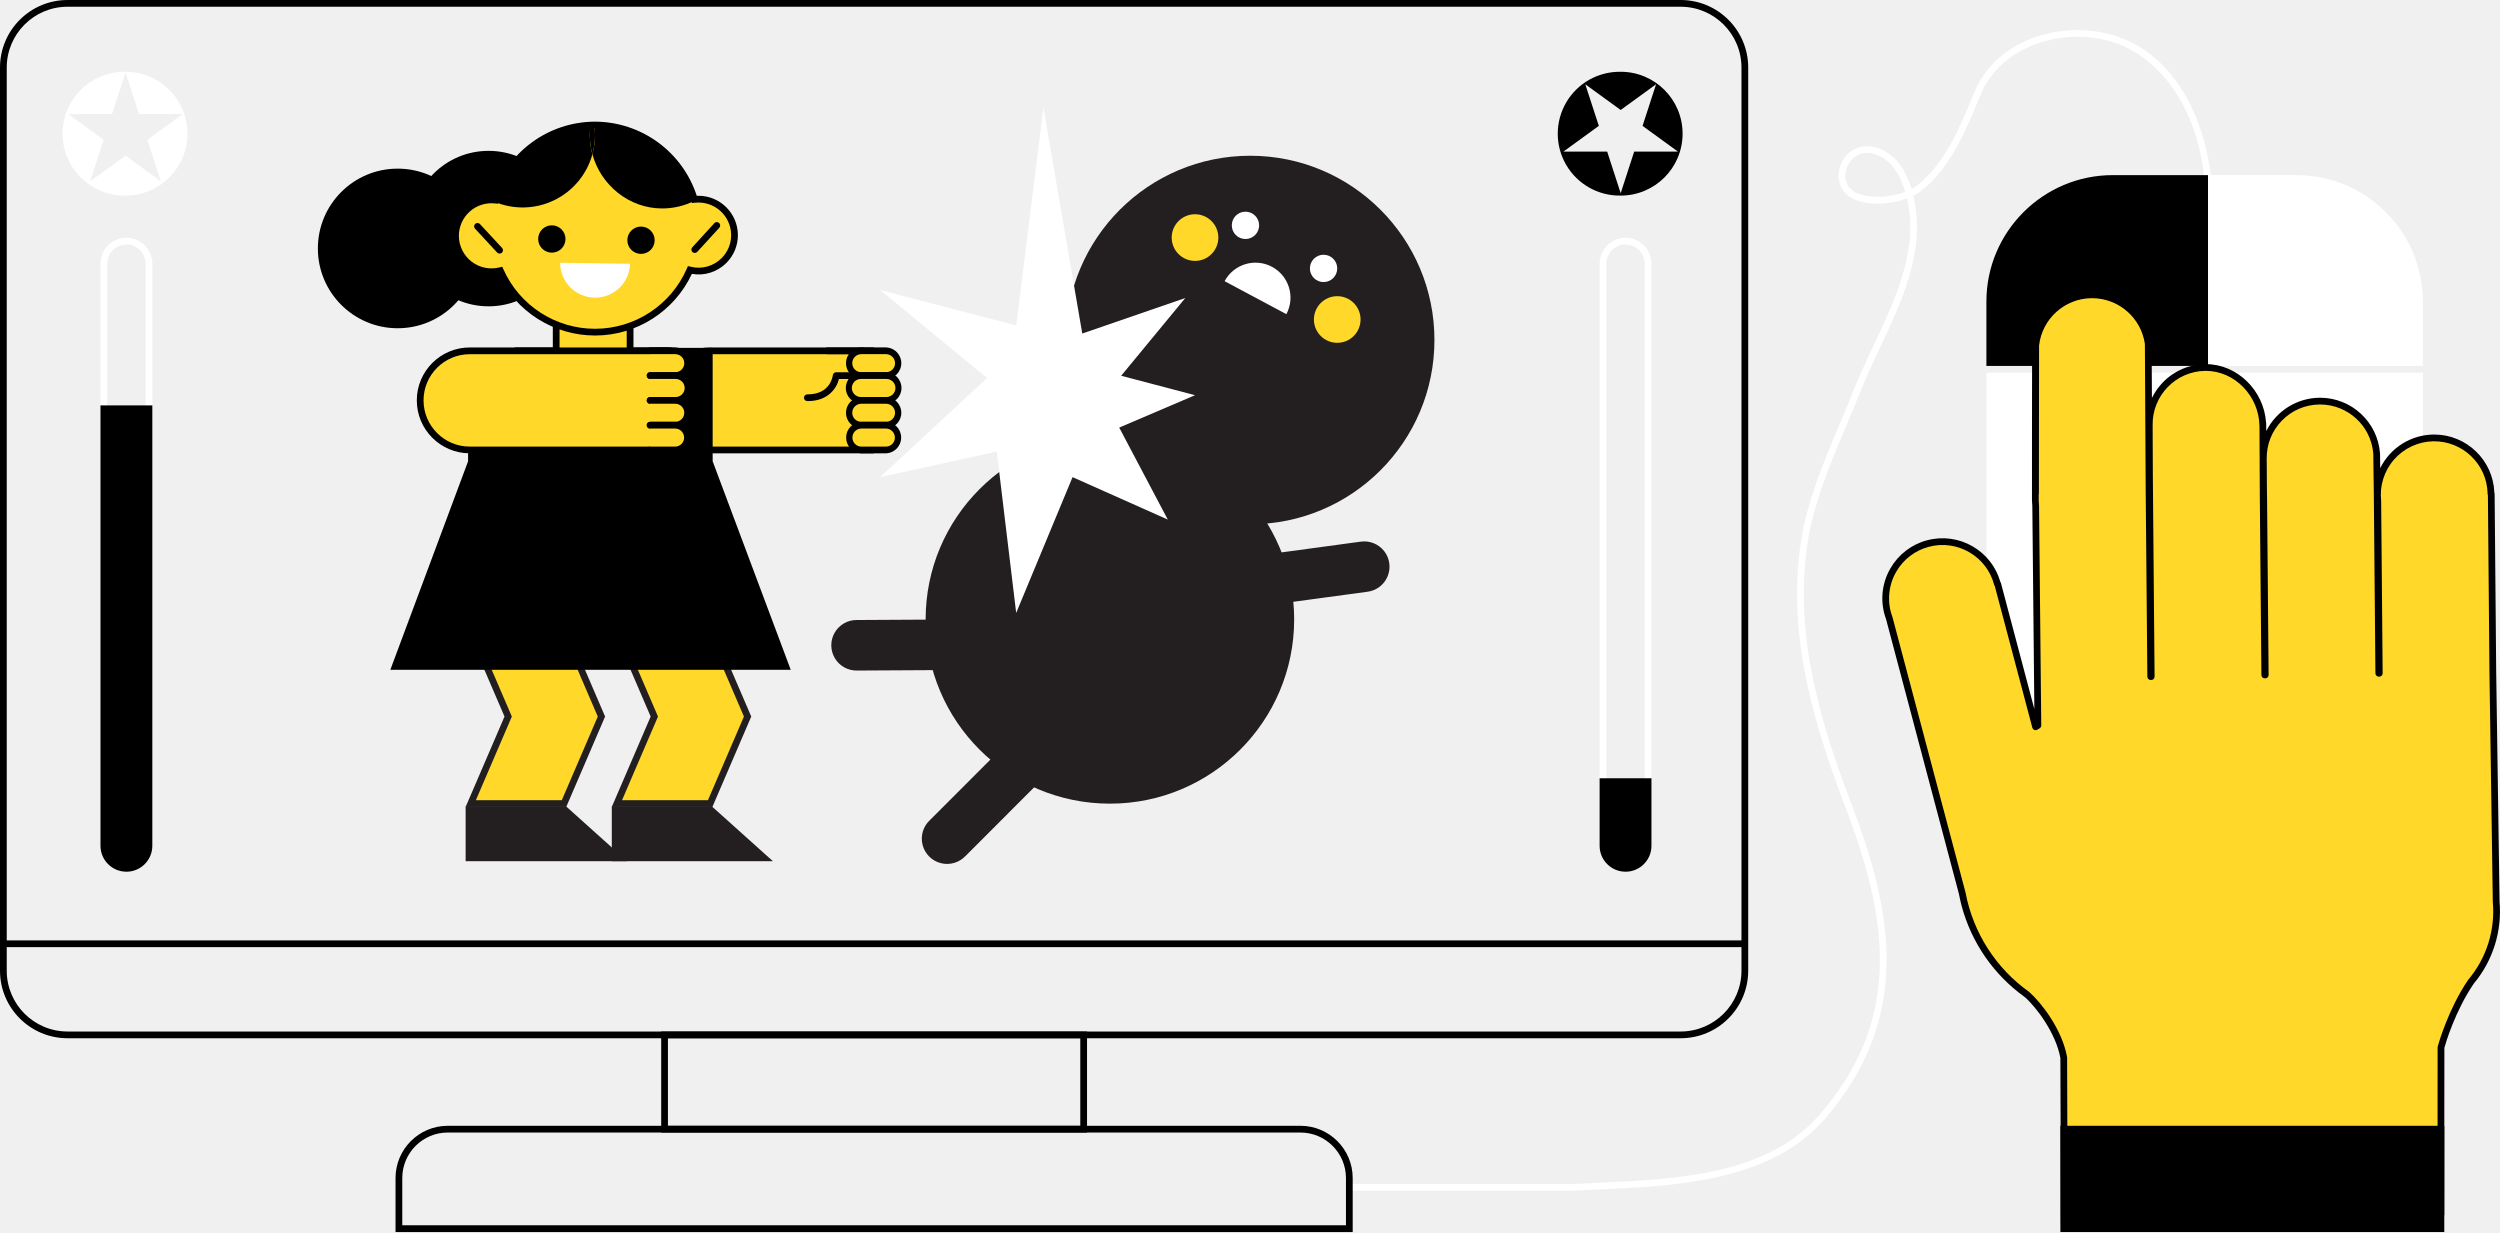
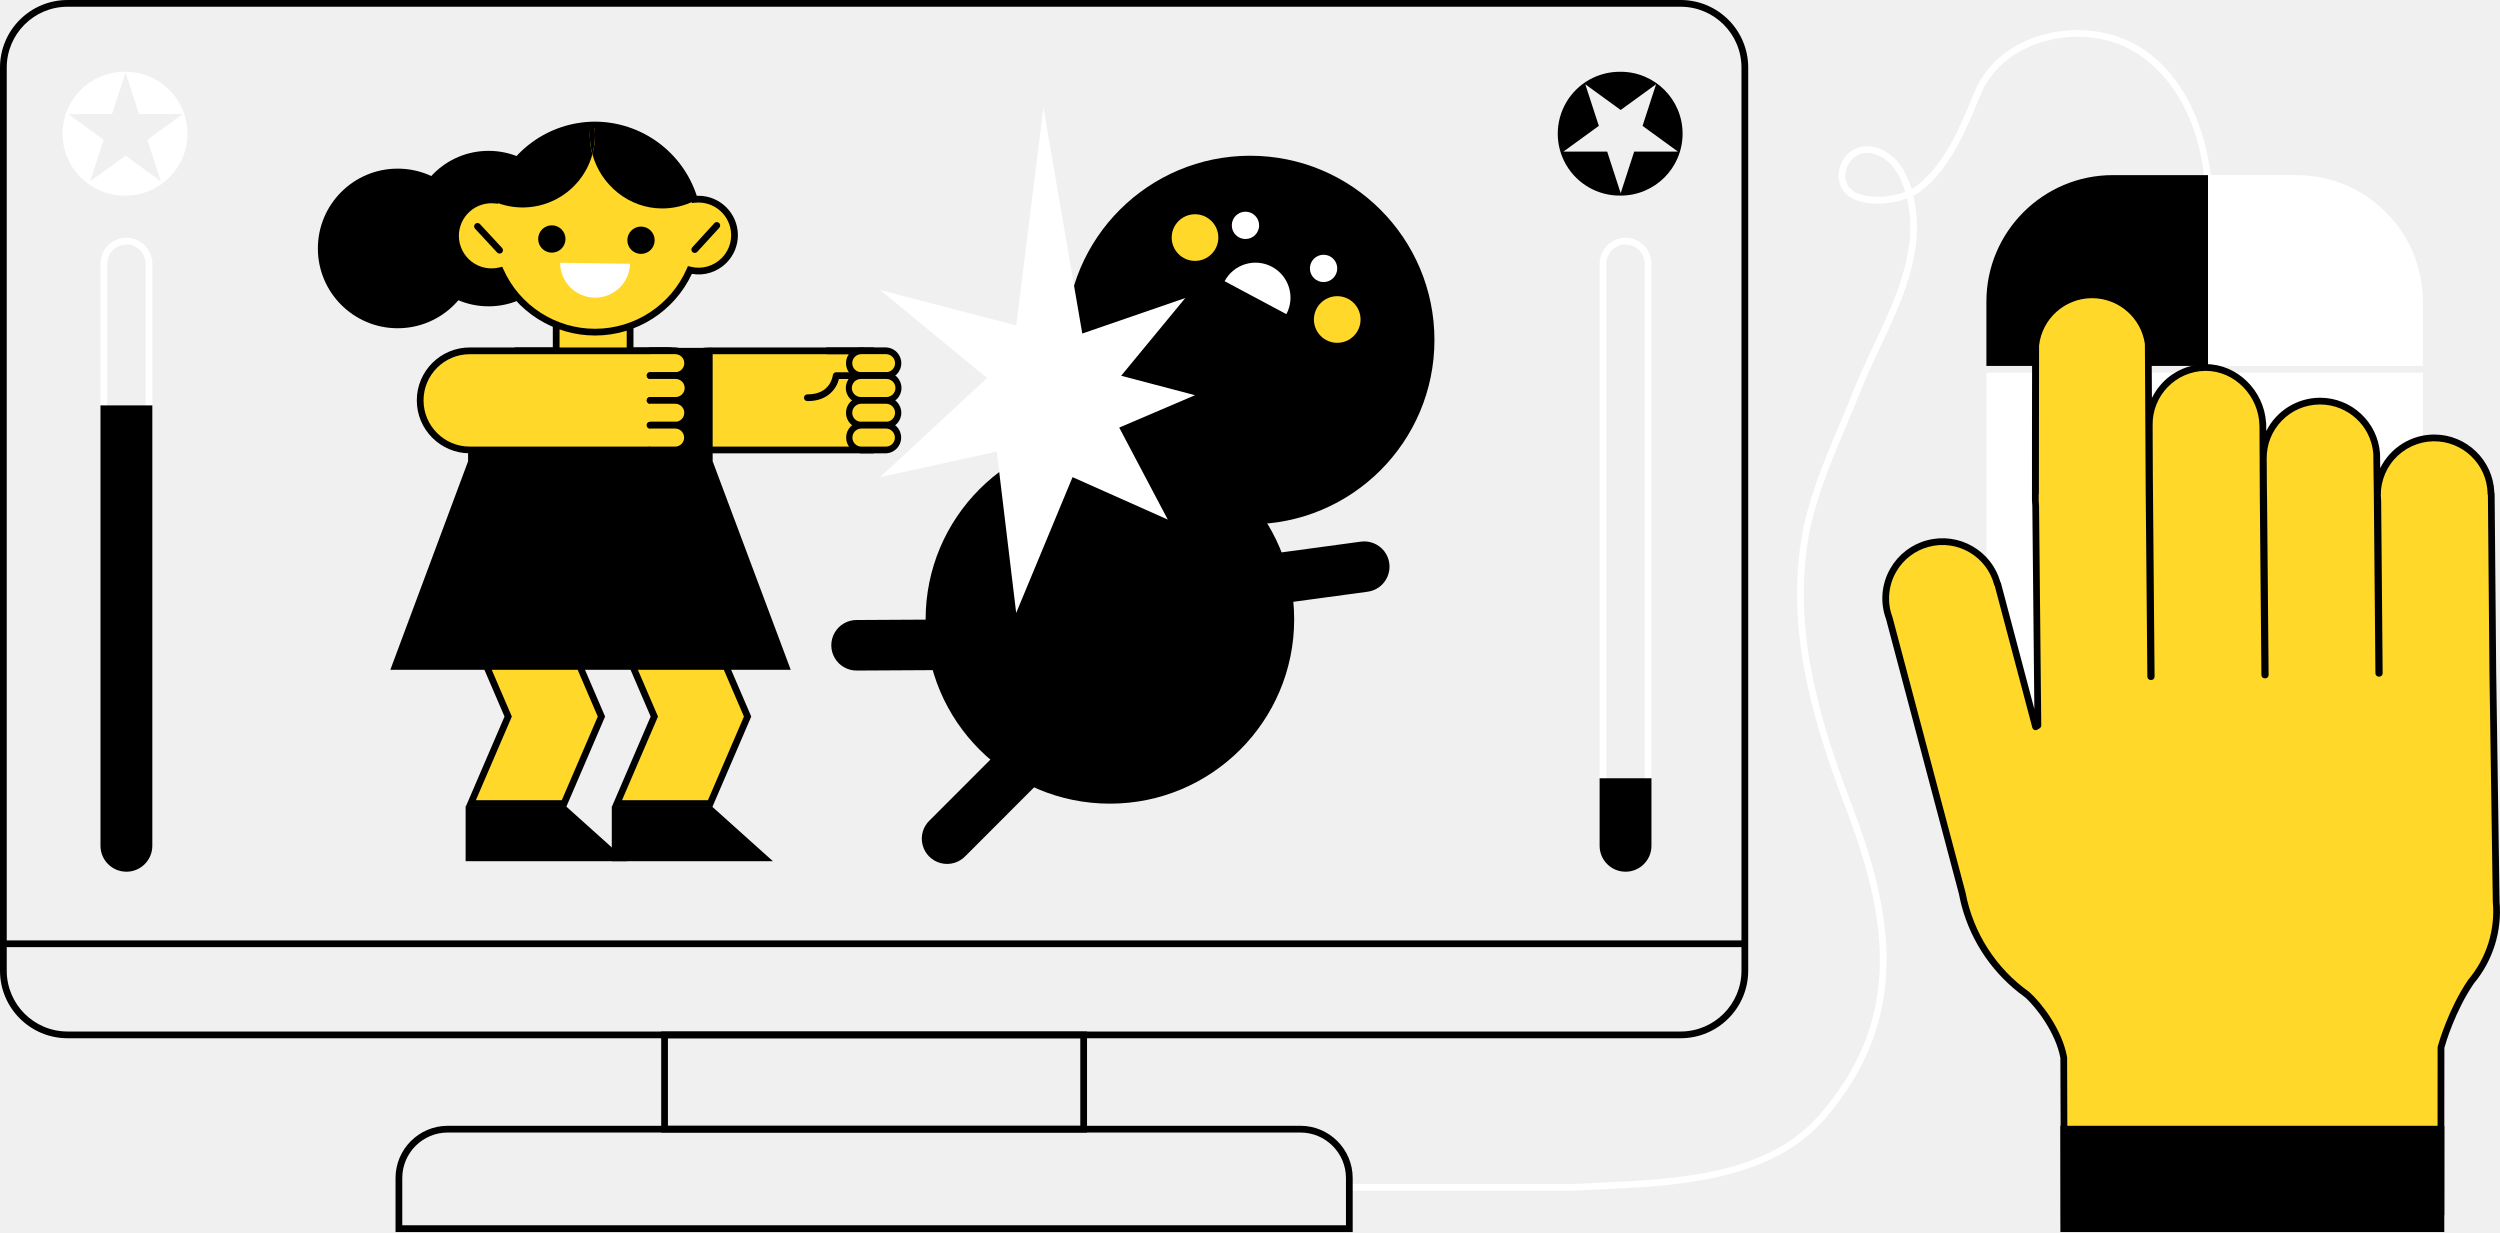
<svg xmlns="http://www.w3.org/2000/svg" width="1483.56" height="731.12" xml:space="preserve">
  <g fill="#FFF">
    <path d="M1308.3 215.16h127.5v-36.24a73 73 0 0 0-73-73h-54.5v109.24z" />
    <path d="M1437.8 217.16h-131.5V103.93h56.5c41.36 0 75 33.64 75 75v38.23zm-127.5-4h123.5v-34.24c0-39.14-31.84-71-71-71h-52.5v105.24z" />
  </g>
  <path fill="#FFF" d="M933.6 706.6H800.72v-4h132.83c4.8-.27 9.64-.49 14.77-.72 46.93-2.12 100.13-4.52 131.27-40.2 23.17-26.56 34.91-55.15 35.9-87.4.8-26.61-5.34-55.63-19.92-94.08-17.6-46.46-35.65-100.86-26.85-158.65 3.68-24.14 13.25-46.82 22.51-68.77a925.88 925.88 0 0 0 8.62-20.9c3.63-9.2 7.94-18.34 12.12-27.19 9.1-19.27 18.5-39.19 21.12-60.73.95-7.77.63-17.32-1.4-26.19-10.13 3.78-23.31 4.26-31.54.41-9.16-4.27-10.52-13.5-7.9-20.28 2.8-7.28 10.73-13.6 21.47-10.27 10.81 3.36 17.24 13.23 20.66 24.55a22.45 22.45 0 0 0 3.32-2.13c16.58-13.02 25.6-35.05 33.58-54.48l.34-.85c6.3-15.35 19.37-27.04 36.83-32.92 16.2-5.46 34.4-5.27 49.92.54 17.06 6.37 31.15 19.67 40.76 38.44 8.01 15.66 12.91 35.2 13.8 55.02l-4 .18c-2.35-52.83-28.39-81.08-51.96-89.9-14.68-5.48-31.9-5.66-47.24-.5-16.34 5.51-28.56 16.4-34.4 30.66l-.35.84c-8.16 19.9-17.4 42.45-34.81 56.11a28 28 0 0 1-4.73 2.95 84.4 84.4 0 0 1 1.62 28.3c-2.7 22.18-12.24 42.4-21.48 61.96-4.14 8.78-8.43 17.87-12 26.95-2.77 7.03-5.77 14.13-8.66 21-9.17 21.7-18.64 44.16-22.25 67.8-8.65 56.83 9.22 110.65 26.65 156.63 22.83 60.24 36.61 124.41-16.71 185.53-32.27 36.97-88.73 39.52-134.1 41.57-5.15.23-10 .45-14.8.7l-.1.01zm174.48-615.85c-6 0-10.35 4.05-12.1 8.59-2.04 5.26-1.01 12.01 5.86 15.22 7.22 3.37 19.66 2.78 28.83-.7-3.12-10.56-8.9-19.54-18.14-22.4-1.56-.5-3.05-.71-4.45-.71z" />
  <g fill="#FFF">
    <path d="M1435.8 223.16v249.9a73 73 0 0 1-73 73h-109.02a73 73 0 0 1-73-73v-249.9h255.03z" />
    <path d="M1362.8 548.07h-109.02c-41.35 0-75-33.65-75-75v-251.9h259.03v251.9c0 41.35-33.65 75-75 75zm-180.02-322.9v247.9c0 39.15 31.85 71 71 71h109.03c39.15 0 71-31.85 71-71v-247.9h-251.03z" />
  </g>
  <path d="M1308.3 215.16h-127.52v-36.24a73 73 0 0 1 73-73h54.51v109.24z" />
  <path d="M1310.3 217.16h-131.52v-38.24c0-41.35 33.65-75 75-75h56.51v113.24zm-127.52-4h123.51V107.93h-52.5c-39.16 0-71 31.85-71 71v34.23z" />
  <path fill="#FFD829" d="m1225 727.1-.32-99.46c-2.67-15.04-14.13-30.77-21.89-37.53a95.07 95.07 0 0 1-38.33-59.92l-43.35-163.43a33.69 33.69 0 1 1 64.2-20.22l.16-.06 22.48 84.8 1.38-.8-1.31-130.3a37.3 37.3 0 0 1-.2-3.15c-.01-1.07 0-90 .08-91.05l.02 86.8.11-87.9a33.7 33.7 0 0 1 32.95-29.93 33.68 33.68 0 0 1 33.84 28.95l.48 87.88 1 109.75h.27l-.87-102.34c-.12-1.03-.27-45.84-.28-46.92a33.7 33.7 0 0 1 33.2-34.18c18.61-.26 33.91 16 34.2 34.6v-1.36l.2 43.76.94 105.46.29-.01-.9-102.34c-.1-1.04-.21-24.91-.23-25.98a33.67 33.67 0 0 1 67.24-3.1l.3 22.82.97 107.6h.28l-.89-102.34a33.71 33.71 0 1 1 67.19-4.14v.04h.16l.93 105.45 1.11 75.91.88 60.69a64.51 64.51 0 0 1-14.94 47.4c-11.9 17.5-17.53 37.93-17.81 38.95l-.06 99.59" />
  <path d="m1223 727.1-.32-99.28c-2.64-14.48-13.9-29.8-21.13-36.14a97.58 97.58 0 0 1-37.52-54.28 96.3 96.3 0 0 1-1.52-6.77l-43.3-163.28a35.42 35.42 0 0 1 2.66-30.15 35.48 35.48 0 0 1 21.7-16.58 35.45 35.45 0 0 1 27.09 3.64 35.45 35.45 0 0 1 16.37 20.97c.17.21.3.47.37.74l19.83 74.8-1.2-120.48a38.95 38.95 0 0 1-.21-3.22c0-.78 0-86.4.08-91.05v-.19a2 2 0 0 1 .13-.56v-.4l.01-.21a35.73 35.73 0 0 1 35.43-31.72 35.74 35.74 0 0 1 35.35 30.95l.18 32.28a35.8 35.8 0 0 1 6.51-9.26 35.44 35.44 0 0 1 25.54-10.82c18.54 0 34.43 15.6 35.69 34.7a2 2 0 0 1 .08.53l.02 4.5a35.83 35.83 0 0 1 31.98-19.8 35.71 35.71 0 0 1 35.55 33.08l.11 8.72a35.75 35.75 0 0 1 32.04-19.96c19.2 0 35 15.27 35.68 34.43a2 2 0 0 1 .17.8l.93 105.44 2 136.51a66.9 66.9 0 0 1-15.35 48.72c-10.94 16.12-16.54 34.94-17.4 38.01l-.07 99.32h-4l.06-99.6c0-.18.03-.36.08-.53.62-2.26 6.42-22.38 18.07-39.53a62.89 62.89 0 0 0 14.6-46.25l-1.99-136.6-.92-104.67a2.01 2.01 0 0 1-.17-.98 31.74 31.74 0 0 0-32.16-31.06 31.75 31.75 0 0 0-31.02 35.32l.89 102.33a2 2 0 0 1-2 2.02h-.32a2 2 0 0 1-1.97-1.98l-.96-107.6-.3-22.75a31.7 31.7 0 0 0-31.55-29.18h-.46c-8.47.12-16.38 3.54-22.28 9.61s-9.08 14.08-8.96 22.55l.03 3.8c.03 6.26.12 20.96.2 22.02v.17l.9 102.34a2 2 0 0 1-1.96 2.02h-.28a2 2 0 0 1-2.04-1.98l-.94-105.45-.2-42.23-.02-.15c-.26-17.79-14.76-32.64-31.75-32.64h-.4a31.46 31.46 0 0 0-22.28 9.6 31.49 31.49 0 0 0-8.95 22.55l.02 5.9c.04 10.8.15 39.48.24 40.88v.15l.89 102.34a2 2 0 0 1-2 2.02h-.29a2 2 0 0 1-2-1.98l-.98-109.75-.49-87.76a31.73 31.73 0 0 0-31.35-27.1h-.46a31.72 31.72 0 0 0-30.98 28.05l-.1 87.78c0 .22-.04.44-.11.64v3.6a35.67 35.67 0 0 0 .2 3.15l1.31 130.3a2 2 0 0 1-.97 1.73l-.53.31-.82.49a2 2 0 0 1-2.98-1.2l-22.28-84.01a1.99 1.99 0 0 1-.38-.78 31.48 31.48 0 0 0-14.72-19.28 31.49 31.49 0 0 0-24.04-3.23 31.5 31.5 0 0 0-19.29 14.72 31.46 31.46 0 0 0-2.27 27.03l43.35 163.43.03.14a93.58 93.58 0 0 0 37.68 58.79c7.17 6.25 19.62 22.28 22.54 38.69.02.11.03.23.03.34l.31 99.45-4 .02zM997.37 616.12H40.07A40.1 40.1 0 0 1 0 576.05V40.06A40.1 40.1 0 0 1 40.06 0h957.31a40.1 40.1 0 0 1 40.06 40.06v536a40.1 40.1 0 0 1-40.06 40.06zM40.07 4A36.1 36.1 0 0 0 4 40.06v536a36.1 36.1 0 0 0 36.06 36.06h957.31a36.1 36.1 0 0 0 36.06-36.07V40.06A36.1 36.1 0 0 0 997.37 4H40.07z" />
  <path fill="#FFD829" d="M373.91 208.19v-18.27h-43.85v18.27h-22.69v69.39h87.59v-69.39z" />
  <path d="M396.96 279.58h-91.59v-73.4h22.68v-18.26h47.86v18.27h21.05v73.4zm-87.59-4h83.6v-65.4H371.9v-18.26h-39.85v18.27h-22.69v65.4z" />
-   <circle fill="#231F20" cx="658.64" cy="367.56" r="109.35" />
-   <path fill="#231F20" d="M572.99 507.91a15 15 0 1 1-21.2-21.2l45.53-45.54a15 15 0 0 1 21.2 21.2L573 507.92zm-64.22-109.99a15 15 0 1 1-.17-29.99l64.4-.36a15 15 0 1 1 .17 29.99l-64.4.36zm238.67-38.08a15 15 0 1 1-4.03-29.72l63.81-8.65a15 15 0 1 1 4.03 29.72l-63.81 8.65z" />
-   <circle fill="#231F20" cx="741.88" cy="201.77" r="109.35" />
+   <circle fill="#000000" cx="658.64" cy="367.56" r="109.35" />
+   <path fill="#000000" d="M572.99 507.91a15 15 0 1 1-21.2-21.2l45.53-45.54a15 15 0 0 1 21.2 21.2L573 507.92zm-64.22-109.99a15 15 0 1 1-.17-29.99l64.4-.36a15 15 0 1 1 .17 29.99l-64.4.36zm238.67-38.08a15 15 0 1 1-4.03-29.72l63.81-8.65a15 15 0 1 1 4.03 29.72l-63.81 8.65z" />
+   <circle fill="#000000" cx="741.88" cy="201.77" r="109.35" />
  <circle fill="#FFF" cx="785.44" cy="159.28" r="8.11" />
  <circle fill="#FFF" cx="739.09" cy="133.73" r="8.11" />
  <path fill="#FFF" d="M763.36 186.43a20.77 20.77 0 0 0-36.65-19.57l36.64 19.56z" />
  <circle fill="#FFD829" cx="709.15" cy="140.98" r="13.84" />
  <circle fill="#FFD829" cx="793.55" cy="189.6" r="13.84" />
  <path fill="#FFD829" d="M421.37 208.19a29.41 29.41 0 1 0 0 58.82h95.16v-58.82h-95.16z" />
  <path d="M518.53 269h-97.16c-17.32 0-31.4-14.08-31.4-31.4s14.08-31.41 31.4-31.41h97.16V269zm-97.16-58.81c-15.11 0-27.4 12.3-27.4 27.4s12.29 27.42 27.4 27.42h93.16v-54.82h-93.16z" />
  <path d="M479.38 238.02h-.31a2 2 0 0 1 .04-4h.27c13.45 0 14.78-10.87 14.83-11.34a2 2 0 0 1 2-1.78h15.15a5.36 5.36 0 0 0 0-10.71h-20.44a2 2 0 0 1 0-4h20.44a9.37 9.37 0 0 1 0 18.71h-13.5c-1.32 5.35-6.33 13.12-18.49 13.12z" />
  <circle cx="235.99" cy="147.43" r="47.36" />
  <circle cx="289.92" cy="135.65" r="46.13" />
  <path fill="#FFD829" d="m279.36 476.85 22.2-51.63-22.2-51.65h55.34l22.21 51.65-22.21 51.63z" />
-   <path fill="#231F20" d="m333.38 375.57 21.35 49.65-21.35 49.63h-50.99l20.67-48.05.68-1.58-.68-1.58-20.67-48.07h50.99m2.63-4h-59.7l23.08 53.65-23.07 53.63h59.7l23.06-53.63-23.07-53.65z" />
+   <path fill="#000000" d="m333.38 375.57 21.35 49.65-21.35 49.63h-50.99l20.67-48.05.68-1.58-.68-1.58-20.67-48.07h50.99m2.63-4h-59.7l23.08 53.65-23.07 53.63h59.7l23.06-53.63-23.07-53.65z" />
  <path fill="#FFD829" d="m366.09 476.85 22.21-51.63-22.21-51.65h55.34l22.21 51.65-22.21 51.63z" />
-   <path fill="#231F20" d="m420.11 375.57 21.35 49.65-21.35 49.63h-50.98l20.66-48.05.68-1.58-.68-1.58-20.67-48.07h51m2.63-4h-59.7l23.07 53.65-23.07 53.63h59.7l23.06-53.63-23.06-53.65z" />
+   <path fill="#000000" d="m420.11 375.57 21.35 49.65-21.35 49.63h-50.98l20.66-48.05.68-1.58-.68-1.58-20.67-48.07h51m2.63-4h-59.7l23.07 53.65-23.07 53.63h59.7l23.06-53.63-23.06-53.65z" />
  <path fill="#FFD829" d="M291.56 118.6c.82 0 1.62.05 2.42.13a61.48 61.48 0 0 1 118.07-.4 21.34 21.34 0 1 1-2.64 41.9 61.46 61.46 0 0 1-112.5.4A21.36 21.36 0 0 1 270.29 140a21.34 21.34 0 0 1 21.27-21.4z" />
  <path d="M353.07 199.1a63.55 63.55 0 0 1-57.31-36.19 23.4 23.4 0 0 1-27.47-22.9 23.37 23.37 0 0 1 24.23-23.39 63.77 63.77 0 0 1 60.34-44.43h.21a63.8 63.8 0 0 1 60.42 44.02l.97-.03a23.4 23.4 0 0 1 23.42 23.26 23.21 23.21 0 0 1-6.78 16.53 23.16 23.16 0 0 1-20.53 6.55 63.5 63.5 0 0 1-57.28 36.59h-.22zm-55.02-40.83.68 1.54a59.54 59.54 0 0 0 54.34 35.3h.2a59.5 59.5 0 0 0 54.3-35.67l.68-1.55 1.63.4a19.25 19.25 0 0 0 18.38-5.15 19.21 19.21 0 0 0 5.62-13.69 19.37 19.37 0 0 0-21.6-19.13l-1.67.2-.48-1.63a59.76 59.76 0 0 0-57.06-42.7h-.2a59.73 59.73 0 0 0-56.97 43.1l-.46 1.61-1.68-.18A19.37 19.37 0 0 0 272.3 140a19.37 19.37 0 0 0 24.12 18.68l1.64-.41z" />
  <path fill="#FFD829" d="m425.33 133.84-13.03 14.27" />
  <path d="M412.3 150.11a2 2 0 0 1-1.48-3.35l13.04-14.27a2 2 0 1 1 2.95 2.7l-13.04 14.27a2 2 0 0 1-1.48.65z" />
  <path fill="#FFD829" d="m283.35 134.32 13.14 14.18" />
  <path d="M296.49 150.5a2 2 0 0 1-1.47-.64l-13.14-14.18a2 2 0 0 1 2.94-2.72l13.13 14.19a2 2 0 0 1-1.46 3.35z" />
  <circle cx="380.39" cy="142.56" r="8.11" />
  <circle cx="327.47" cy="141.82" r="8.11" />
  <path fill="#FFF" d="M332.38 155.93a20.77 20.77 0 0 0 41.53.58l-41.53-.58z" />
  <path d="M422.91 273.74v-67.31h-32.3v58.31h-80.55v-57.9h-32.29v66.9l-46.14 123.73h237.61zM351.55 91.56a42.98 42.98 0 0 1-1-18.17 61.48 61.48 0 0 0-57.01 46.39 42.95 42.95 0 0 0 58-28.21z" />
  <path d="M353.14 73.33h-.6a43.28 43.28 0 0 1-1 18.23c5 18.18 21.64 32.14 41.4 32.14a42.8 42.8 0 0 0 19.46-4.66c-7.16-26.01-30.97-45.71-59.25-45.71z" />
  <path d="M350 80.17c0 3.95.55 7.76 1.55 11.4a42.94 42.94 0 0 0 .99-18.23c-.67 0-1.33.02-2 .05a43.36 43.36 0 0 0-.53 6.78z" />
  <path fill="#FFD829" d="M278.76 208.19a29.41 29.41 0 1 0 0 58.82h118.28v-58.82H278.75z" />
  <path d="M399.04 269H278.75c-17.32 0-31.41-14.08-31.41-31.4s14.09-31.41 31.4-31.41h120.29V269zm-120.29-58.8c-15.11 0-27.41 12.3-27.41 27.4s12.3 27.42 27.4 27.42h116.29V210.2H278.75z" />
  <path fill="#FFF" d="m603.03 193.14 16.15-129.33 23.07 134.12 61.13-21.08-38.06 46.14 43.83 11.53-44.98 19.22 28.83 54.6-56.52-25.19-33.45 80.56-11.53-95.74-69.21 15.18 63.44-58.82-63.44-52.25z" />
-   <path fill="#231F20" d="M372.16 511.06h-95.84v-32.49h59.66z" />
-   <path fill="#231F20" d="M458.66 511.06h-95.61v-32.49h59.43z" />
+   <path fill="#000000" d="M372.16 511.06h-95.84v-32.49h59.66z" />
+   <path fill="#000000" d="M458.66 511.06h-95.61v-32.49h59.43z" />
  <path fill="#FFD829" d="M526.02 208.17h-15.16a7.36 7.36 0 1 0 0 14.71h15.16a7.36 7.36 0 0 0 0-14.71z" />
  <path d="M526.02 224.88h-15.15a9.37 9.37 0 0 1 0-18.71h15.15a9.37 9.37 0 0 1 0 18.71zm-15.15-14.71a5.36 5.36 0 0 0 0 10.71h15.15a5.36 5.36 0 0 0 0-10.71h-15.15z" />
  <path fill="#FFD829" d="M526.02 222.88h-15.16a7.36 7.36 0 0 0 0 14.72h15.16a7.36 7.36 0 0 0 0-14.72z" />
  <path d="M526.02 239.6h-15.15a9.37 9.37 0 0 1 0-18.72h15.15a9.37 9.37 0 0 1 0 18.72zm-15.15-14.72a5.36 5.36 0 0 0 0 10.72h15.15a5.36 5.36 0 0 0 0-10.72h-15.15z" />
  <path fill="#FFD829" d="M526.02 237.6h-15.16a7.36 7.36 0 0 0 0 14.71h15.16a7.36 7.36 0 0 0 0-14.71z" />
  <path d="M526.02 254.31h-15.15a9.37 9.37 0 0 1 0-18.71h15.15a9.37 9.37 0 0 1 0 18.71zm-15.15-14.71a5.36 5.36 0 0 0 0 10.71h15.15a5.36 5.36 0 0 0 0-10.71h-15.15z" />
  <path fill="#FFD829" d="M526.02 252.31h-15.16a7.36 7.36 0 1 0 0 14.71h15.16a7.36 7.36 0 0 0 0-14.7z" />
  <path d="M526.02 269.02h-15.15a9.37 9.37 0 0 1 0-18.7h15.15a9.37 9.37 0 0 1 0 18.7zm-15.15-14.7a5.36 5.36 0 0 0 0 10.7h15.15a5.36 5.36 0 0 0 0-10.7h-15.15zm134.2 417.75h-252.7v-59.95h252.7v59.95zm-248.7-4h244.7v-51.95h-244.7v51.95z" />
  <path fill="#FFF" d="M75.01 517.3a15.4 15.4 0 0 1-15.39-15.38V156.5a15.4 15.4 0 0 1 15.4-15.4 15.4 15.4 0 0 1 15.38 15.4v345.42a15.4 15.4 0 0 1-15.39 15.39zm0-372.2a11.4 11.4 0 0 0-11.39 11.4v345.42a11.4 11.4 0 0 0 11.4 11.39 11.4 11.4 0 0 0 11.38-11.4V156.5a11.4 11.4 0 0 0-11.39-11.4z" />
  <path d="M88.4 242.57v259.35a13.39 13.39 0 1 1-26.78 0V242.57H88.4z" />
  <path d="M75.01 517.3a15.4 15.4 0 0 1-15.39-15.38V240.57H90.4v261.35a15.4 15.4 0 0 1-15.39 15.39zM63.62 244.58v257.35a11.4 11.4 0 0 0 11.4 11.39 11.4 11.4 0 0 0 11.38-11.4V244.58H63.62z" />
  <path fill="#FFF" d="M964.63 517.3a15.4 15.4 0 0 1-15.39-15.38V156.5c0-8.49 6.9-15.4 15.39-15.4s15.39 6.91 15.39 15.4v345.42a15.4 15.4 0 0 1-15.39 15.39zm0-372.2a11.4 11.4 0 0 0-11.39 11.4v345.42a11.4 11.4 0 0 0 22.78 0V156.5a11.4 11.4 0 0 0-11.39-11.4z" />
  <path d="M978.02 463.84v38.08a13.39 13.39 0 1 1-26.78 0v-38.08h26.78z" />
  <path d="M964.63 517.3a15.4 15.4 0 0 1-15.39-15.38v-40.08h30.78v40.08a15.4 15.4 0 0 1-15.39 15.39zm-11.39-51.46v36.08a11.4 11.4 0 0 0 22.78 0v-36.08h-22.78z" />
  <path fill="#FFF" d="M74.49 42.6a36.74 36.74 0 1 0 0 73.47 36.74 36.74 0 0 0 0-73.48zm21 65.04-21-15.25-21 15.25 8.02-24.68-21-15.26h25.96l8.02-24.68L82.5 67.7h25.95l-21 15.26 8.02 24.68z" />
  <path d="M961.75 42.6a36.74 36.74 0 1 0 0 73.47 36.74 36.74 0 0 0 0-73.48zm8.02 47.36-8.02 24.68-8.02-24.68h-25.95l21-15.26-8.03-24.68 21 15.25 21-15.25-8.02 24.68 21 15.26h-25.96zM802.72 731.12h-568v-32.05c0-17.1 13.9-31 31-31h506c17.09 0 31 13.9 31 31v32.05zm-564-4h560v-28.05c0-14.89-12.12-27-27-27h-506c-14.9 0-27 12.11-27 27v28.05zM2 558.05h1033.43v4H2zm1222.69 112.02h223.8v59.05h-223.8z" />
  <path d="M1450.5 731.12h-227.81v-63.05h227.8v63.05zm-223.81-4h219.8v-55.05h-219.8v55.05z" />
  <path fill="#FFD829" d="M385.78 222.88h15.16a7.36 7.36 0 0 0 0-14.71h-15.16" />
  <path d="M400.94 224.88h-15.16a2 2 0 0 1 0-4h15.16a5.36 5.36 0 0 0 0-10.71h-15.16a2 2 0 0 1 0-4h15.16a9.37 9.37 0 0 1 0 18.71z" />
  <path fill="#FFD829" d="M385.78 237.6h15.16a7.36 7.36 0 0 0 0-14.72h-15.16" />
  <path d="M400.94 239.6h-15.16a2 2 0 0 1 0-4h15.16a5.36 5.36 0 0 0 0-10.72h-15.16a2 2 0 0 1 0-4h15.16a9.37 9.37 0 0 1 0 18.72z" />
  <path fill="#FFD829" d="M385.78 252.31h15.16a7.36 7.36 0 0 0 0-14.71h-15.16" />
  <path d="M400.94 254.31h-15.16a2 2 0 0 1 0-4h15.16a5.36 5.36 0 0 0 0-10.71h-15.16a2 2 0 0 1 0-4h15.16a9.37 9.37 0 0 1 0 18.71z" />
  <path fill="#FFD829" d="M385.78 267.02h15.16a7.36 7.36 0 0 0 0-14.7h-15.16" />
  <path d="M400.94 269.02h-15.16a2 2 0 0 1 0-4h15.16a5.36 5.36 0 0 0 0-10.7h-15.16a2 2 0 0 1 0-4h15.16a9.37 9.37 0 0 1 0 18.7z" />
</svg>
